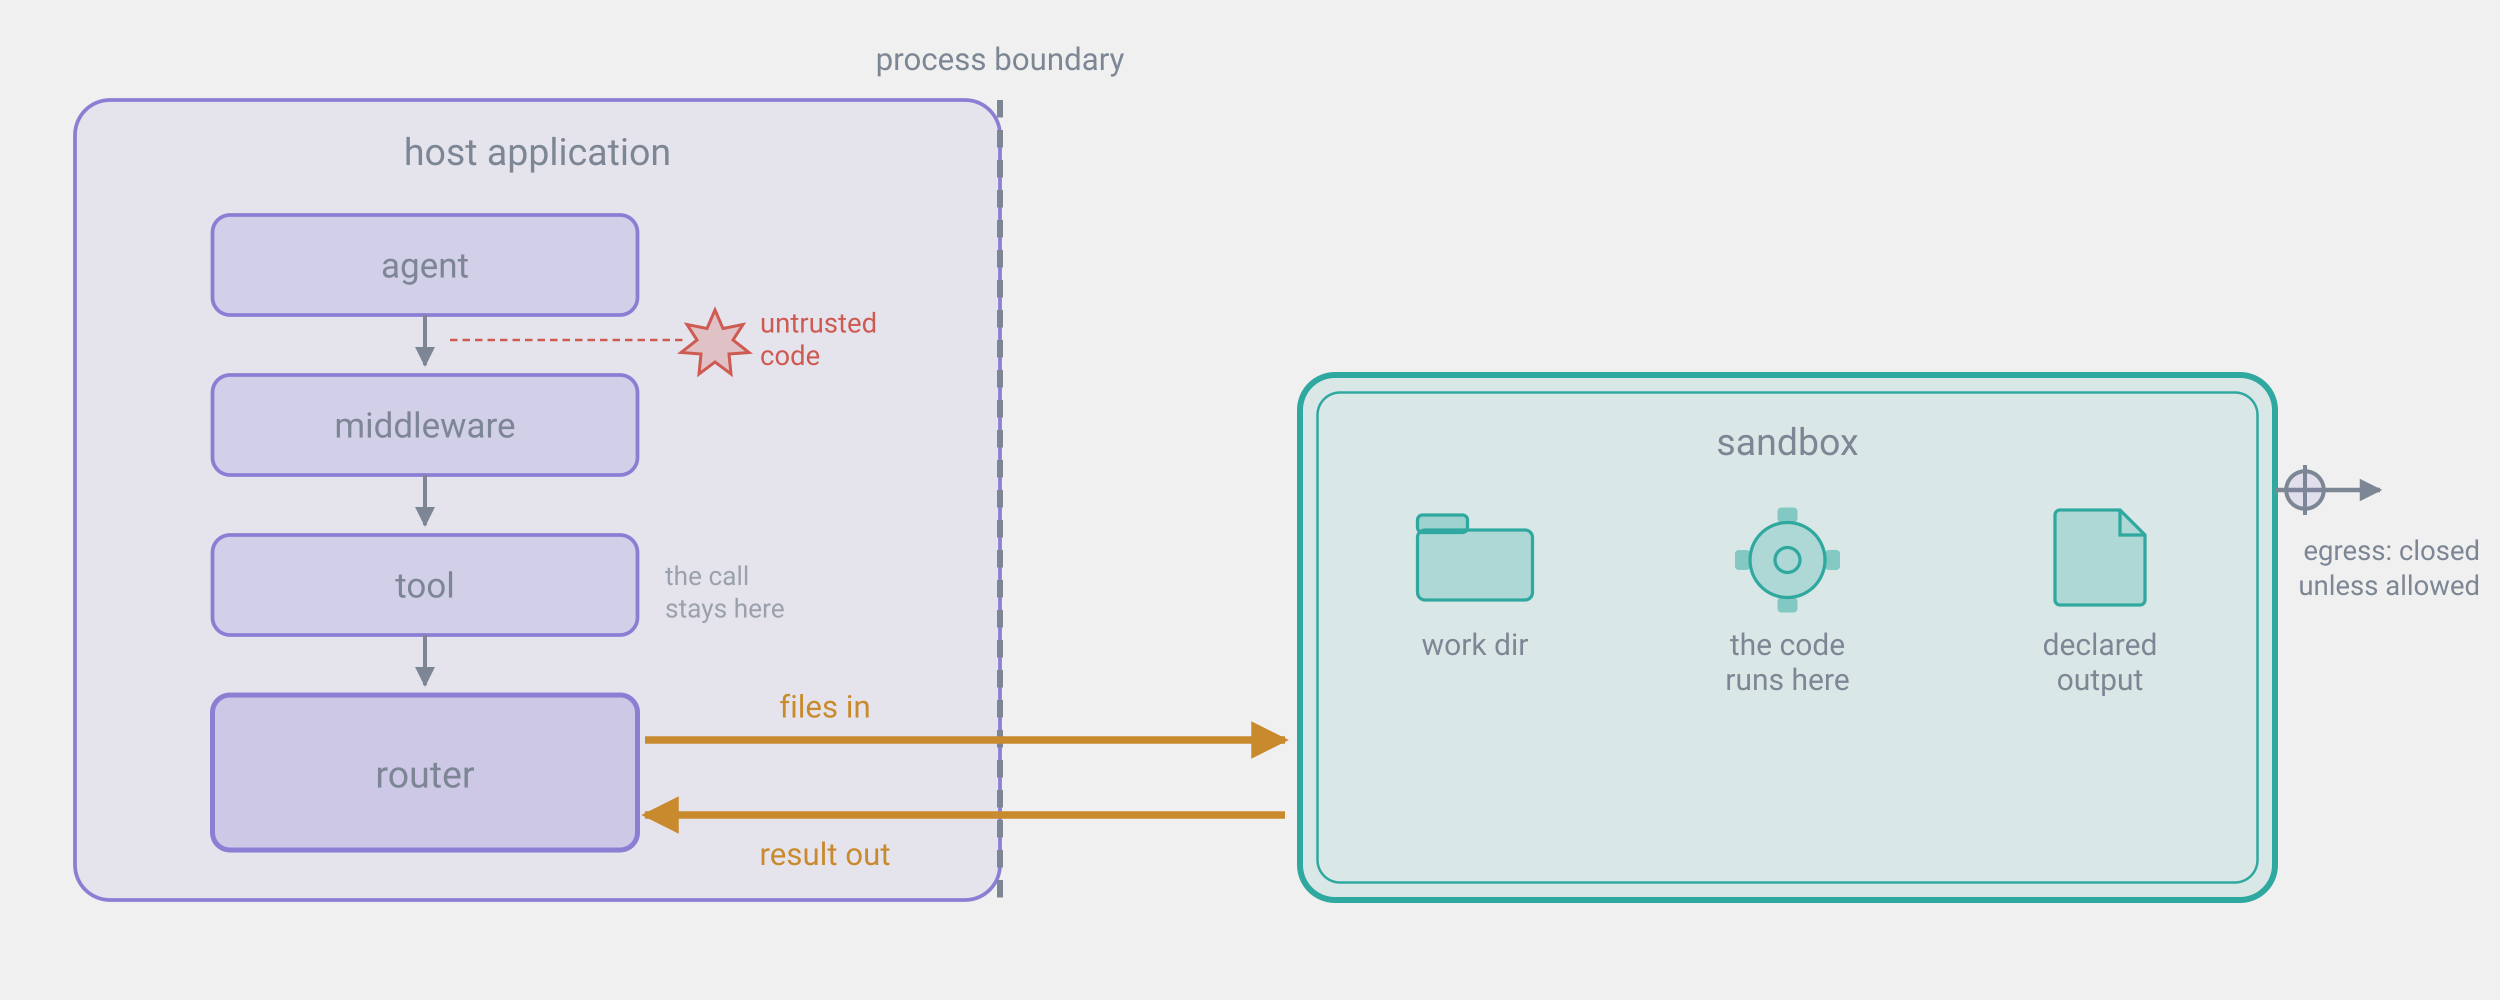
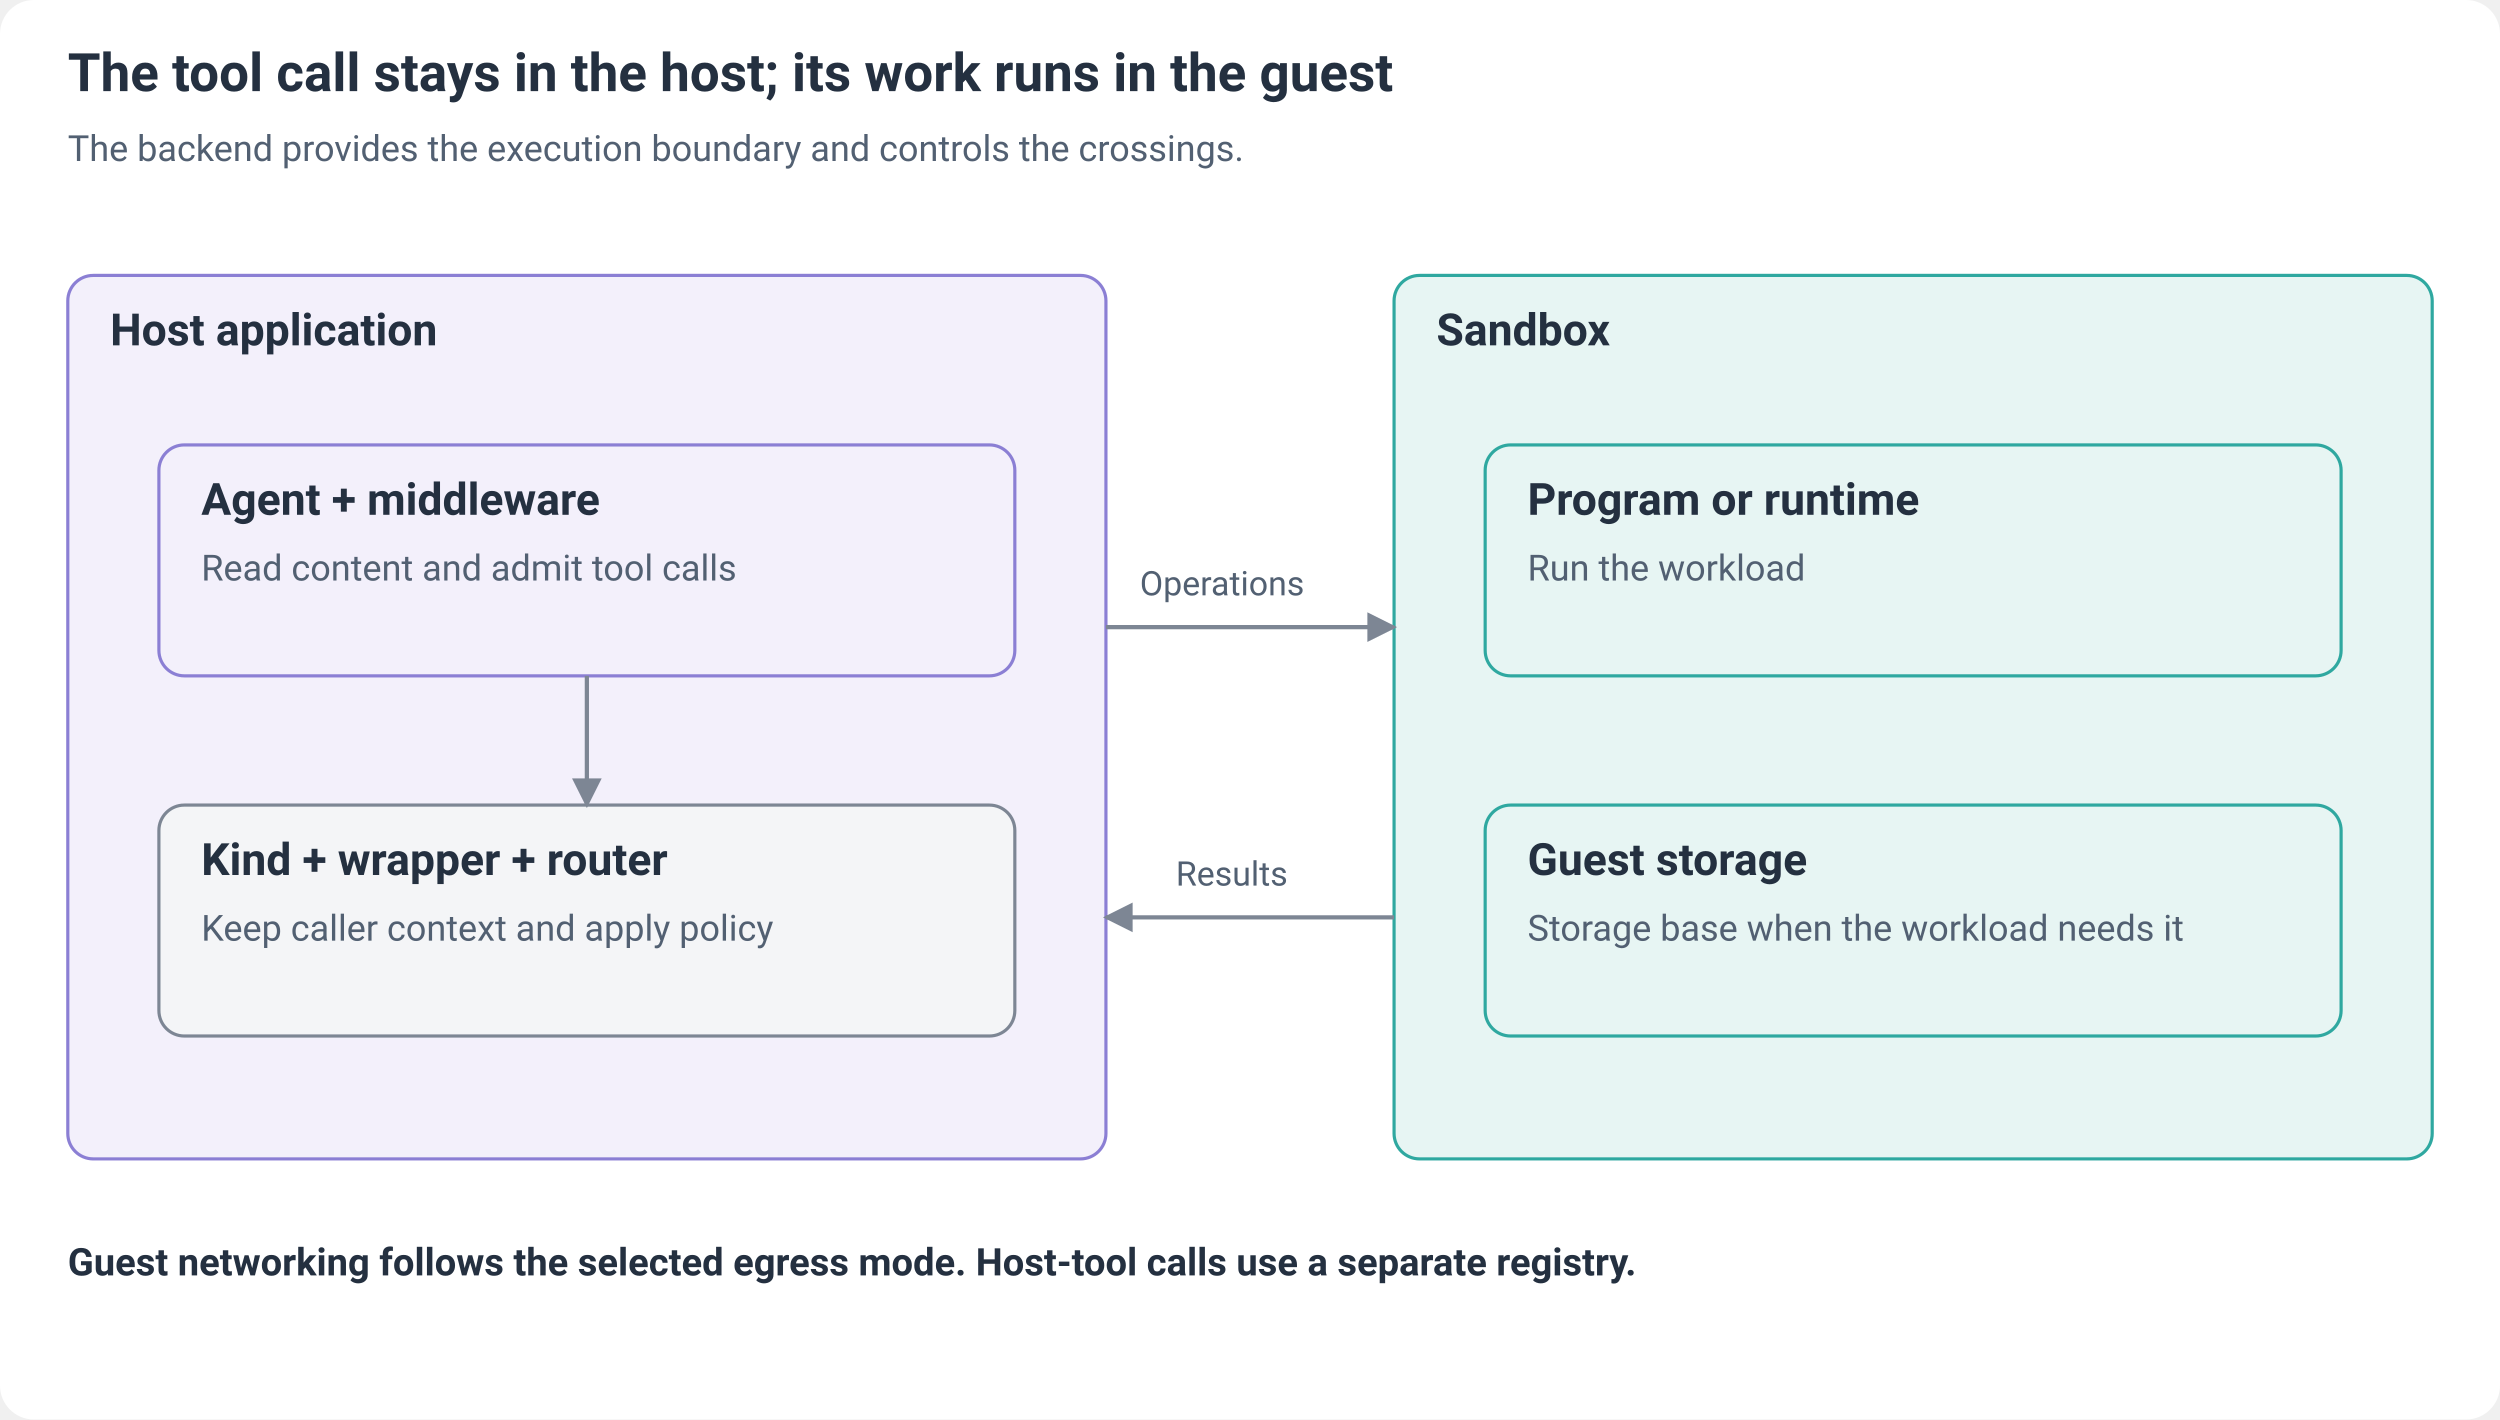
- <svg xmlns="http://www.w3.org/2000/svg" viewBox="0 0 1000 400" width="1000" height="400" role="img" aria-labelledby="flow-title flow-desc" font-family="ui-sans-serif, system-ui, -apple-system, 'Segoe UI', Roboto, Helvetica, Arial, sans-serif">
+ <svg xmlns="http://www.w3.org/2000/svg" viewBox="0 0 1180 670" width="1180" height="670" role="img" aria-labelledby="sandbox-flow-title sandbox-flow-desc" font-family="ui-sans-serif, system-ui, -apple-system, 'Segoe UI', Roboto, Helvetica, Arial, sans-serif">
  <defs>
-     <marker id="amber" viewBox="0 0 10 10" refX="9" refY="5" markerWidth="5" markerHeight="5" orient="auto-start-reverse">
-       <path d="M 0 0 L 10 5 L 0 10 z" fill="#c98a2e" />
-     </marker>
-     <marker id="slate" viewBox="0 0 10 10" refX="9" refY="5" markerWidth="5" markerHeight="5" orient="auto-start-reverse">
+     <marker id="sandbox-flow-arrow" viewBox="0 0 10 10" refX="9" refY="5" markerWidth="7" markerHeight="7" orient="auto-start-reverse">
      <path d="M 0 0 L 10 5 L 0 10 z" fill="#7d8694" />
    </marker>
  </defs>
-   <rect x="30" y="40" width="370" height="320" rx="14" fill="#8b7fd4" fill-opacity="0.10" stroke="#8b7fd4" stroke-width="1.5" />
-   <text x="215" y="66" text-anchor="middle" font-size="15" fill="#7d8694">host application</text>
-   <rect x="85" y="86" width="170" height="40" rx="7" fill="#8b7fd4" fill-opacity="0.20" stroke="#8b7fd4" stroke-width="1.5" />
-   <text x="170" y="111" text-anchor="middle" font-size="14" fill="#7d8694">agent</text>
-   <rect x="85" y="150" width="170" height="40" rx="7" fill="#8b7fd4" fill-opacity="0.20" stroke="#8b7fd4" stroke-width="1.5" />
-   <text x="170" y="175" text-anchor="middle" font-size="14" fill="#7d8694">middleware</text>
-   <rect x="85" y="214" width="170" height="40" rx="7" fill="#8b7fd4" fill-opacity="0.20" stroke="#8b7fd4" stroke-width="1.5" />
-   <text x="170" y="239" text-anchor="middle" font-size="14" fill="#7d8694">tool</text>
-   <rect x="85" y="278" width="170" height="62" rx="7" fill="#8b7fd4" fill-opacity="0.28" stroke="#8b7fd4" stroke-width="2" />
-   <text x="170" y="315" text-anchor="middle" font-size="15" fill="#7d8694">router</text>
-   <line x1="170" y1="126" x2="170" y2="146" stroke="#7d8694" stroke-width="1.6" marker-end="url(#slate)" />
-   <line x1="170" y1="190" x2="170" y2="210" stroke="#7d8694" stroke-width="1.6" marker-end="url(#slate)" />
-   <line x1="170" y1="254" x2="170" y2="274" stroke="#7d8694" stroke-width="1.6" marker-end="url(#slate)" />
-   <line x1="180" y1="136" x2="274" y2="136" stroke="#cf5a52" stroke-width="1" stroke-dasharray="3 2" />
-   <path d="M 286 124 l 3.2 7.4 l 8-1.6 l -4 6.2 l 6.4 5 l -8 0.6 l 0.8 8 l -6.4-4.8 l -6.4 4.8 l 0.8-8 l -8-0.6 l 6.4-5 l -4-6.2 l 8 1.6 z" fill="#cf5a52" fill-opacity="0.25" stroke="#cf5a52" stroke-width="1.2" />
-   <text x="304" y="133" font-size="11" fill="#cf5a52">untrusted</text>
-   <text x="304" y="146" font-size="11" fill="#cf5a52">code</text>
-   <text x="266" y="234" font-size="10.5" fill="#9aa1ac">the call</text>
-   <text x="266" y="247" font-size="10.5" fill="#9aa1ac">stays here</text>
-   <line x1="400" y1="40" x2="400" y2="360" stroke="#7d8694" stroke-width="2.4" stroke-dasharray="7 5" />
-   <text x="400" y="28" text-anchor="middle" font-size="12.5" fill="#7d8694">process boundary</text>
-   <rect x="520" y="150" width="390" height="210" rx="14" fill="#2fa8a0" fill-opacity="0.12" stroke="#2fa8a0" stroke-width="2.4" />
-   <rect x="527" y="157" width="376" height="196" rx="9" fill="none" stroke="#2fa8a0" stroke-width="1" />
-   <text x="715" y="182" text-anchor="middle" font-size="15" fill="#7d8694">sandbox</text>
-   <rect x="567" y="206" width="20" height="7" rx="2" fill="#2fa8a0" fill-opacity="0.35" stroke="#2fa8a0" stroke-width="1.3" />
-   <rect x="567" y="212" width="46" height="28" rx="3" fill="#2fa8a0" fill-opacity="0.25" stroke="#2fa8a0" stroke-width="1.3" />
-   <text x="590" y="262" text-anchor="middle" font-size="12" fill="#7d8694">work dir</text>
-   <circle cx="715" cy="224" r="15" fill="#2fa8a0" fill-opacity="0.25" stroke="#2fa8a0" stroke-width="1.3" />
-   <circle cx="715" cy="224" r="5" fill="none" stroke="#2fa8a0" stroke-width="1.3" />
-   <rect x="711" y="203" width="8" height="6" rx="1.5" fill="#2fa8a0" fill-opacity="0.5" />
-   <rect x="711" y="239" width="8" height="6" rx="1.5" fill="#2fa8a0" fill-opacity="0.5" />
-   <rect x="694" y="220" width="6" height="8" rx="1.5" fill="#2fa8a0" fill-opacity="0.5" />
-   <rect x="730" y="220" width="6" height="8" rx="1.5" fill="#2fa8a0" fill-opacity="0.5" />
-   <text x="715" y="262" text-anchor="middle" font-size="12" fill="#7d8694">the code</text>
-   <text x="715" y="276" text-anchor="middle" font-size="12" fill="#7d8694">runs here</text>
-   <path d="M 824 204 h 24 l 10 10 v 26 a2 2 0 0 1 -2 2 h -32 a2 2 0 0 1 -2 -2 v -34 a2 2 0 0 1 2 -2 z" fill="#2fa8a0" fill-opacity="0.25" stroke="#2fa8a0" stroke-width="1.3" />
-   <path d="M 848 204 v 10 h 10" fill="none" stroke="#2fa8a0" stroke-width="1.3" />
-   <text x="840" y="262" text-anchor="middle" font-size="12" fill="#7d8694">declared</text>
-   <text x="840" y="276" text-anchor="middle" font-size="12" fill="#7d8694">output</text>
-   <line x1="910" y1="196" x2="952" y2="196" stroke="#7d8694" stroke-width="1.8" marker-end="url(#slate)" />
-   <circle cx="922" cy="196" r="7.5" fill="#8b7fd4" fill-opacity="0.15" stroke="#7d8694" stroke-width="1.6" />
-   <line x1="922" y1="186" x2="922" y2="206" stroke="#7d8694" stroke-width="1.6" />
-   <text x="992" y="224" text-anchor="end" font-size="11" fill="#7d8694">egress: closed</text>
-   <text x="992" y="238" text-anchor="end" font-size="11" fill="#7d8694">unless allowed</text>
-   <line x1="258" y1="296" x2="514" y2="296" stroke="#c98a2e" stroke-width="3" marker-end="url(#amber)" />
-   <text x="330" y="287" text-anchor="middle" font-size="12.5" fill="#c98a2e">files in</text>
-   <line x1="514" y1="326" x2="258" y2="326" stroke="#c98a2e" stroke-width="3" marker-end="url(#amber)" />
-   <text x="330" y="346" text-anchor="middle" font-size="12.5" fill="#c98a2e">result out</text>
+   <rect width="1180" height="670" rx="16" fill="#ffffff" />
+   <text x="32" y="43" font-size="25" font-weight="600" fill="#243040">The tool call stays in the host; its work runs in the guest</text>
+   <text x="32" y="76" font-size="17" font-weight="400" fill="#526072">The backend provides the execution boundary and controls the crossings.</text>
+   <rect x="32" y="130" width="490" height="417" rx="12" fill="#f3f0fb" stroke="#8b7fd4" stroke-width="1.5" />
+   <text x="52" y="163" font-size="21" font-weight="600" fill="#243040">Host application</text>
+   <rect x="75" y="210" width="404" height="109" rx="12" fill="#f3f0fb" stroke="#8b7fd4" stroke-width="1.5" />
+   <text x="95" y="243" font-size="21" font-weight="600" fill="#243040">Agent + middleware</text>
+   <text x="95" y="274" font-size="17" font-weight="400" fill="#526072">Read content and admit tool calls</text>
+   <rect x="75" y="380" width="404" height="109" rx="12" fill="#f4f5f7" stroke="#7d8694" stroke-width="1.5" />
+   <text x="95" y="413" font-size="21" font-weight="600" fill="#243040">Kind + wrapper + router</text>
+   <text x="95" y="444" font-size="17" font-weight="400" fill="#526072">Keep caller context and apply policy</text>
+   <path d="M 277 319 L 277 380" fill="none" stroke="#7d8694" stroke-width="2" stroke-linejoin="round" marker-end="url(#sandbox-flow-arrow)" />
+   <rect x="658" y="130" width="490" height="417" rx="12" fill="#e7f5f3" stroke="#2fa8a0" stroke-width="1.5" />
+   <text x="678" y="163" font-size="21" font-weight="600" fill="#243040">Sandbox</text>
+   <rect x="701" y="210" width="404" height="109" rx="12" fill="#e7f5f3" stroke="#2fa8a0" stroke-width="1.5" />
+   <text x="721" y="243" font-size="21" font-weight="600" fill="#243040">Program or runtime</text>
+   <text x="721" y="274" font-size="17" font-weight="400" fill="#526072">Run the workload</text>
+   <rect x="701" y="380" width="404" height="109" rx="12" fill="#e7f5f3" stroke="#2fa8a0" stroke-width="1.5" />
+   <text x="721" y="413" font-size="21" font-weight="600" fill="#243040">Guest storage</text>
+   <text x="721" y="444" font-size="17" font-weight="400" fill="#526072">Storage base when the workload needs it</text>
+   <path d="M 522 296 L 658 296" fill="none" stroke="#7d8694" stroke-width="2" stroke-linejoin="round" marker-end="url(#sandbox-flow-arrow)" />
+   <text x="538" y="281" font-size="16" font-weight="400" fill="#526072">Operations</text>
+   <path d="M 658 433 L 522 433" fill="none" stroke="#7d8694" stroke-width="2" stroke-linejoin="round" marker-end="url(#sandbox-flow-arrow)" />
+   <text x="555" y="418" font-size="16" font-weight="400" fill="#526072">Results</text>
+   <text x="32" y="602" font-size="18" font-weight="600" fill="#243040">Guest networking follows the selected egress mode. Host-tool calls use a separate registry.</text>
</svg>
